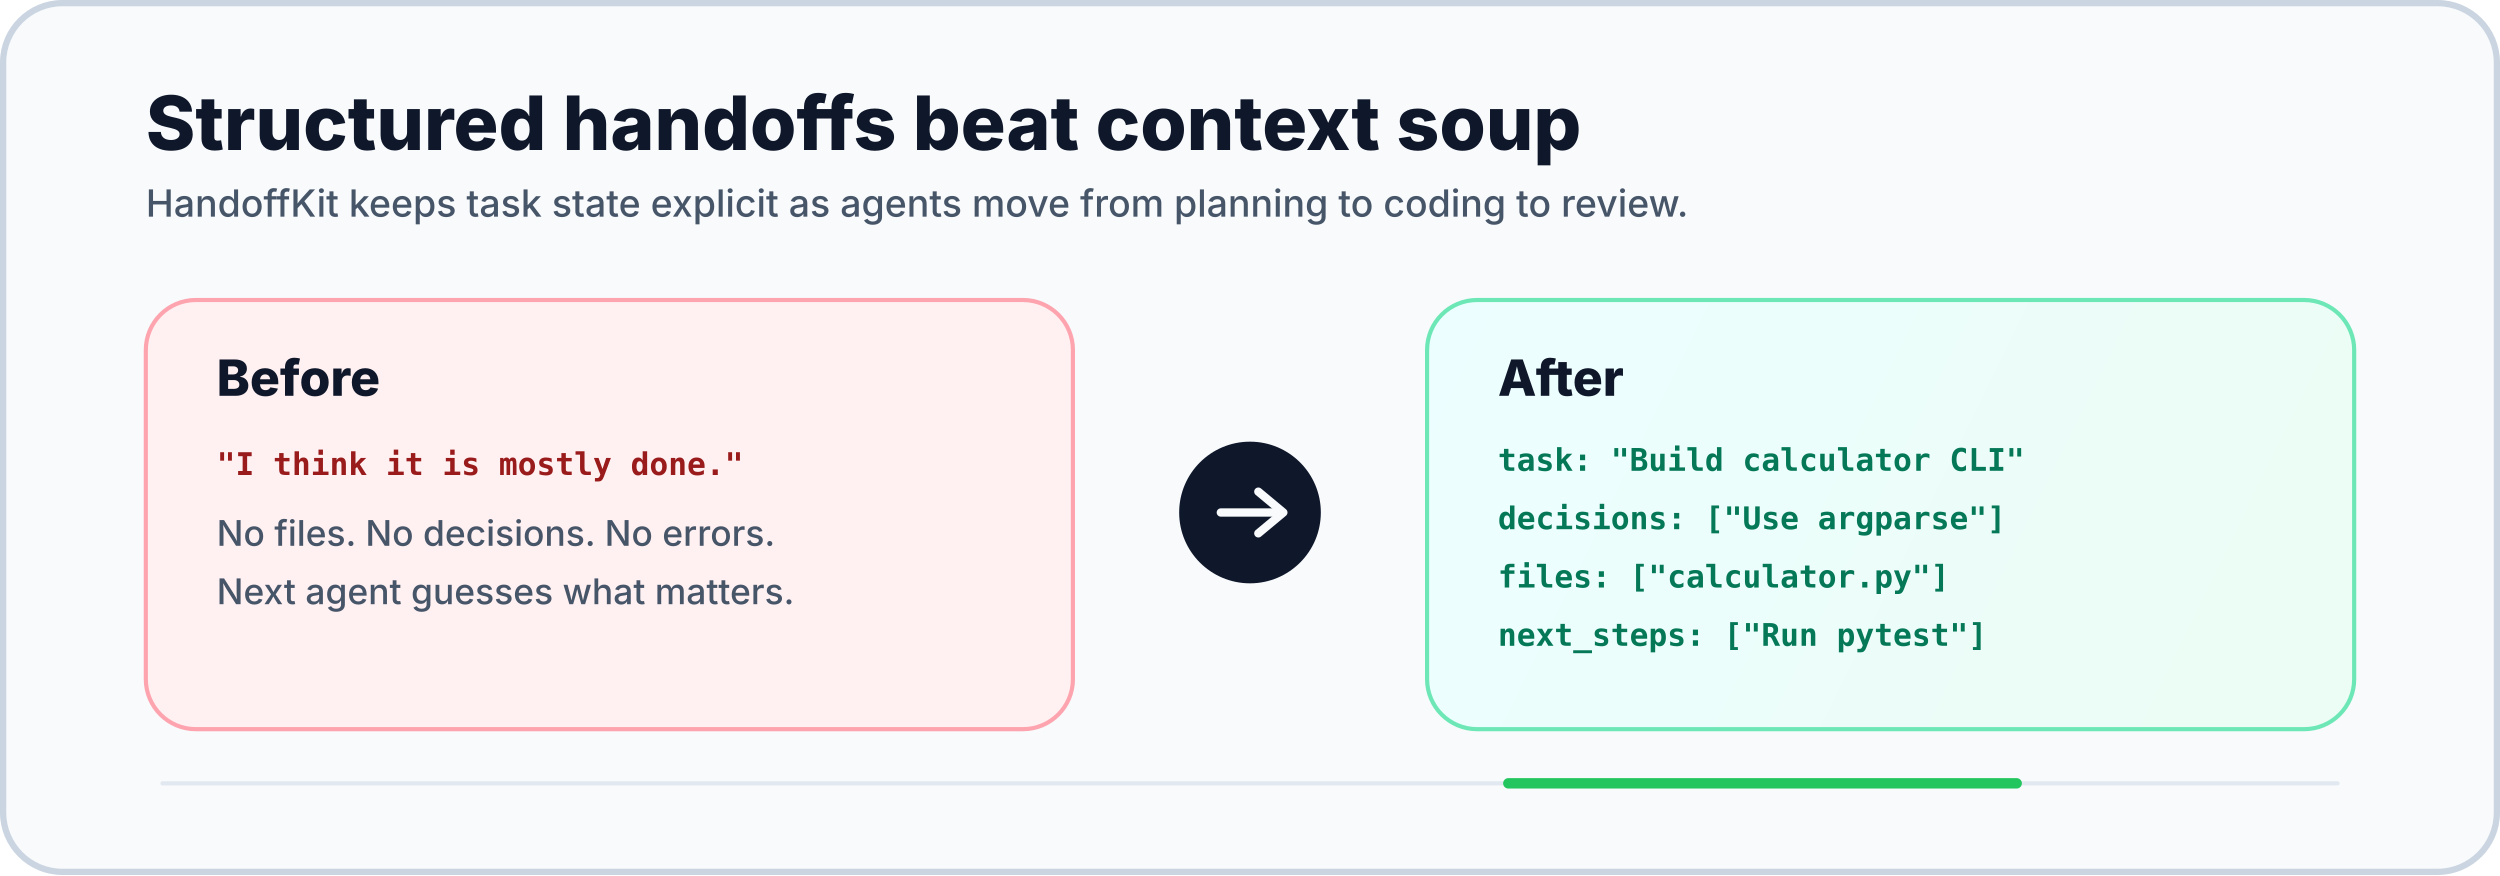
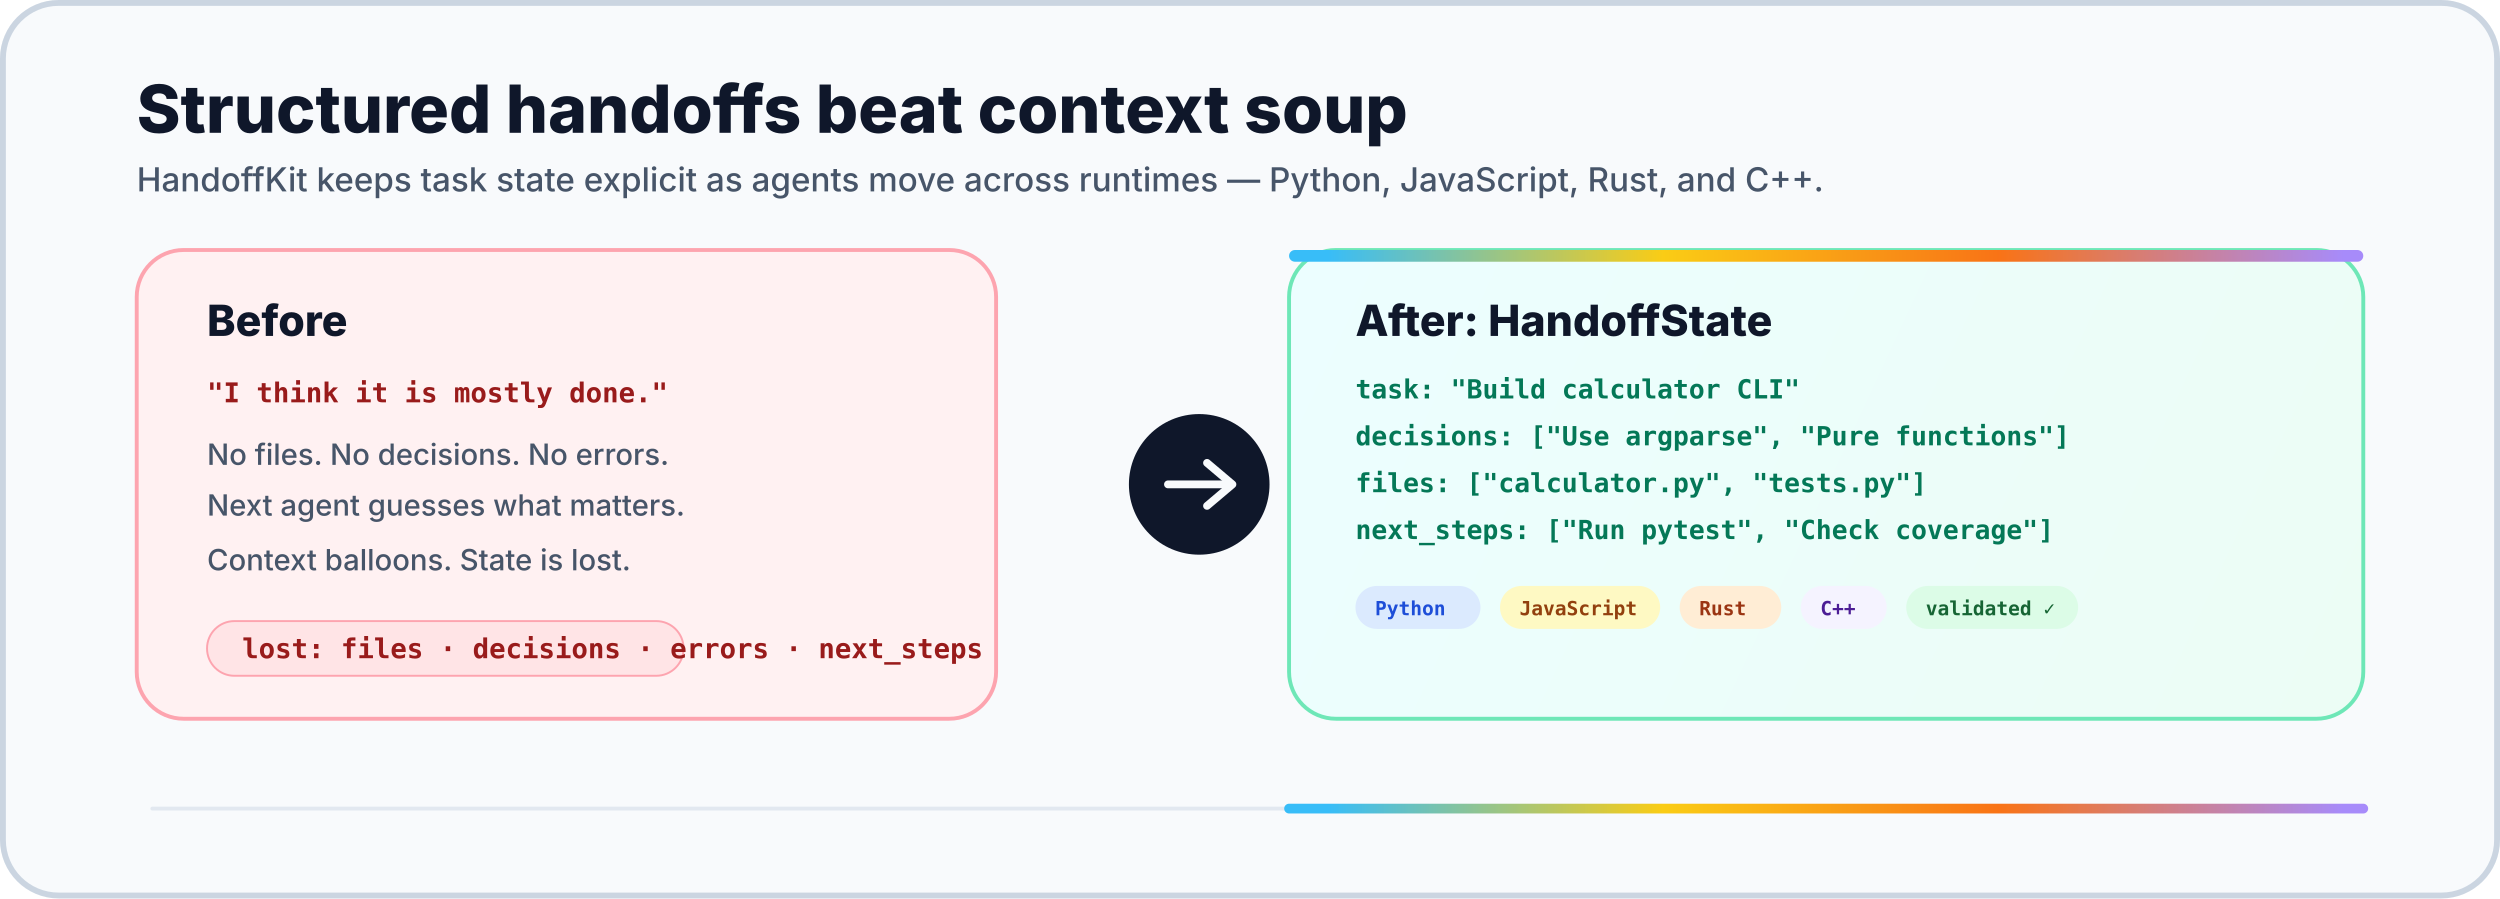
- <svg xmlns="http://www.w3.org/2000/svg" width="1200" height="420" viewBox="0 0 1200 420" fill="none" role="img" aria-labelledby="title desc">
+ <svg xmlns="http://www.w3.org/2000/svg" width="1280" height="460" viewBox="0 0 1280 460" fill="none" role="img" aria-labelledby="title desc">
  <defs>
-     <linearGradient id="good" x1="706" y1="118" x2="1118" y2="320" gradientUnits="userSpaceOnUse">
+     <linearGradient id="good" x1="680" y1="118" x2="1200" y2="360" gradientUnits="userSpaceOnUse">
      <stop stop-color="#ECFEFF" />
      <stop offset="1" stop-color="#ECFDF5" />
    </linearGradient>
+     <linearGradient id="runtimeBar" x1="680" y1="0" x2="1200" y2="0" gradientUnits="userSpaceOnUse">
+       <stop stop-color="#38bdf8" />
+       <stop offset="0.33" stop-color="#facc15" />
+       <stop offset="0.66" stop-color="#f97316" />
+       <stop offset="1" stop-color="#a78bfa" />
+     </linearGradient>
    <style>
-       .heading { font: 800 36px Inter, ui-sans-serif, system-ui, sans-serif; fill: #0F172A; letter-spacing: 0; }
-       .sub { font: 500 18px Inter, ui-sans-serif, system-ui, sans-serif; fill: #475569; letter-spacing: 0; }
-       .label { font: 800 24px Inter, ui-sans-serif, system-ui, sans-serif; fill: #0F172A; letter-spacing: 0; }
-       .body { font: 500 17px Inter, ui-sans-serif, system-ui, sans-serif; fill: #475569; letter-spacing: 0; }
-       .badCode { font: 700 15px "JetBrains Mono", "SFMono-Regular", Consolas, monospace; fill: #991B1B; letter-spacing: 0; }
-       .goodCode { font: 700 15px "JetBrains Mono", "SFMono-Regular", Consolas, monospace; fill: #047857; letter-spacing: 0; }
+       .heading { font: 800 34px Inter, ui-sans-serif, system-ui, sans-serif; fill: #0F172A; }
+       .sub { font: 500 17px Inter, ui-sans-serif, system-ui, sans-serif; fill: #475569; }
+       .label { font: 800 22px Inter, ui-sans-serif, system-ui, sans-serif; fill: #0F172A; }
+       .body { font: 500 15px Inter, ui-sans-serif, system-ui, sans-serif; fill: #475569; }
+       .badCode { font: 700 14px "JetBrains Mono", "SFMono-Regular", Consolas, monospace; fill: #991B1B; }
+       .goodCode { font: 700 13.5px "JetBrains Mono", "SFMono-Regular", Consolas, monospace; fill: #047857; }
+       .langTag { font: 800 10px "JetBrains Mono", "SFMono-Regular", Consolas, monospace; }
    </style>
  </defs>
-   <rect width="1200" height="420" rx="30" fill="#F8FAFC" />
-   <rect x="1.5" y="1.5" width="1197" height="417" rx="28.5" stroke="#CBD5E1" stroke-width="3" />
-   <text x="70" y="72" class="heading">Structured handoffs beat context soup</text>
-   <text x="70" y="104" class="sub">HandoffKit keeps task state explicit as agents move from planning to coding to review.</text>
-   <rect x="70" y="144" width="445" height="206" rx="24" fill="#FFF1F2" stroke="#FDA4AF" stroke-width="2" />
-   <text x="104" y="190" class="label">Before</text>
-   <text x="104" y="228" class="badCode">"I think it is mostly done."</text>
-   <text x="104" y="262" class="body">No files. No decisions. No errors.</text>
-   <text x="104" y="290" class="body">Next agent guesses what matters.</text>
-   <circle cx="600" cy="246" r="34" fill="#0F172A" />
-   <path d="M586 246H614" stroke="#F8FAFC" stroke-width="4" stroke-linecap="round" />
-   <path d="M604 236L616 246L604 256" stroke="#F8FAFC" stroke-width="4" stroke-linecap="round" stroke-linejoin="round" />
-   <rect x="685" y="144" width="445" height="206" rx="24" fill="url(#good)" stroke="#6EE7B7" stroke-width="2" />
-   <text x="719" y="190" class="label">After</text>
-   <text x="719" y="226" class="goodCode">task: "Build calculator CLI"</text>
-   <text x="719" y="254" class="goodCode">decisions: ["Use argparse"]</text>
-   <text x="719" y="282" class="goodCode">files: ["calculator.py"]</text>
-   <text x="719" y="310" class="goodCode">next_steps: ["Run pytest"]</text>
-   <path d="M78 376H1122" stroke="#E2E8F0" stroke-width="2" stroke-linecap="round" />
-   <path d="M724 376H968" stroke="#22C55E" stroke-width="5" stroke-linecap="round" />
+   <rect width="1280" height="460" rx="30" fill="#F8FAFC" />
+   <rect x="1.5" y="1.5" width="1277" height="457" rx="28.5" stroke="#CBD5E1" stroke-width="3" />
+   <text x="70" y="68" class="heading">Structured handoffs beat context soup</text>
+   <text x="70" y="98" class="sub">HandoffKit keeps task state explicit as agents move across runtimes — Python, JavaScript, Rust, and C++.</text>
+   <rect x="70" y="128" width="440" height="240" rx="24" fill="#FFF1F2" stroke="#FDA4AF" stroke-width="2" />
+   <text x="106" y="172" class="label">Before</text>
+   <text x="106" y="206" class="badCode">"I think it is mostly done."</text>
+   <text x="106" y="238" class="body">No files. No decisions. No errors.</text>
+   <text x="106" y="264" class="body">Next agent guesses what matters.</text>
+   <text x="106" y="292" class="body">Context balloons. State is lost.</text>
+   <rect x="106" y="318" width="244" height="28" rx="14" fill="#ffe4e6" stroke="#fda4af" />
+   <text x="124" y="337" class="badCode" font-size="12">lost: files · decisions · errors · next_steps</text>
+   <circle cx="614" cy="248" r="36" fill="#0F172A" />
+   <path d="M598 248H630" stroke="#F8FAFC" stroke-width="4" stroke-linecap="round" />
+   <path d="M618 237L631 248L618 259" stroke="#F8FAFC" stroke-width="4" stroke-linecap="round" stroke-linejoin="round" />
+   <rect x="660" y="128" width="550" height="240" rx="24" fill="url(#good)" stroke="#6EE7B7" stroke-width="2" />
+   <rect x="660" y="128" width="550" height="6" rx="3" fill="url(#runtimeBar)" />
+   <text x="694" y="172" class="label">After: HandoffState</text>
+   <text x="694" y="204" class="goodCode">task:       "Build calculator CLI"</text>
+   <text x="694" y="228" class="goodCode">decisions:  ["Use argparse", "Pure functions"]</text>
+   <text x="694" y="252" class="goodCode">files:      ["calculator.py", "tests.py"]</text>
+   <text x="694" y="276" class="goodCode">next_steps: ["Run pytest", "Check coverage"]</text>
+   <g transform="translate(694 300)">
+     <rect width="64" height="22" rx="11" fill="#dbeafe" />
+     <text x="10" y="15" class="langTag" fill="#1d4ed8">Python</text>
+     <rect x="74" width="82" height="22" rx="11" fill="#fef9c3" />
+     <text x="84" y="15" class="langTag" fill="#92400e">JavaScript</text>
+     <rect x="166" width="52" height="22" rx="11" fill="#ffedd5" />
+     <text x="176" y="15" class="langTag" fill="#9a3412">Rust</text>
+     <rect x="228" width="44" height="22" rx="11" fill="#f5f3ff" />
+     <text x="238" y="15" class="langTag" fill="#4c1d95">C++</text>
+     <rect x="282" width="88" height="22" rx="11" fill="#dcfce7" />
+     <text x="292" y="15" class="langTag" fill="#166534">validated ✓</text>
+   </g>
+   <path d="M78 414H1202" stroke="#E2E8F0" stroke-width="2" stroke-linecap="round" />
+   <path d="M660" y="414H1210" stroke="url(#runtimeBar)" stroke-width="5" stroke-linecap="round" />
+   <path d="M660 414H1210" stroke="url(#runtimeBar)" stroke-width="5" stroke-linecap="round" />
</svg>
